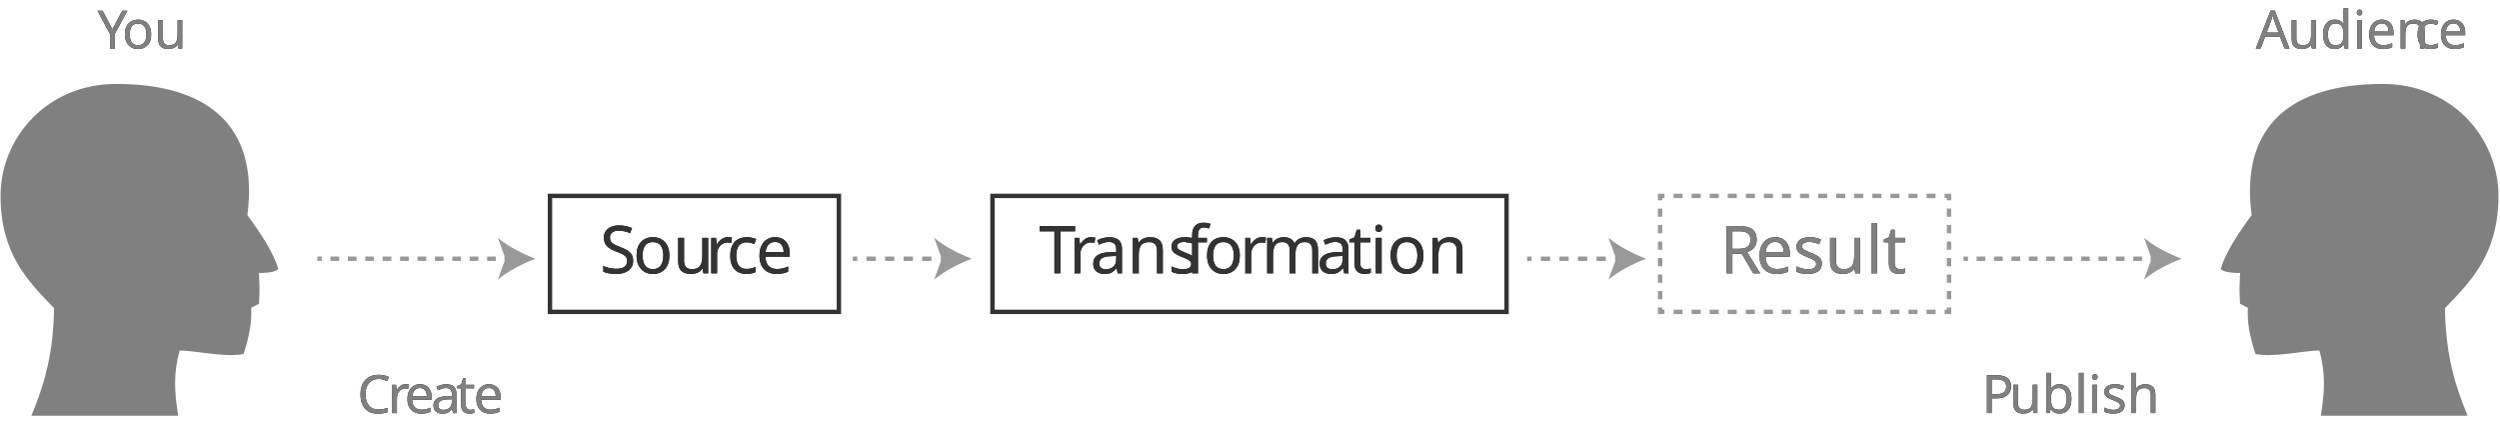
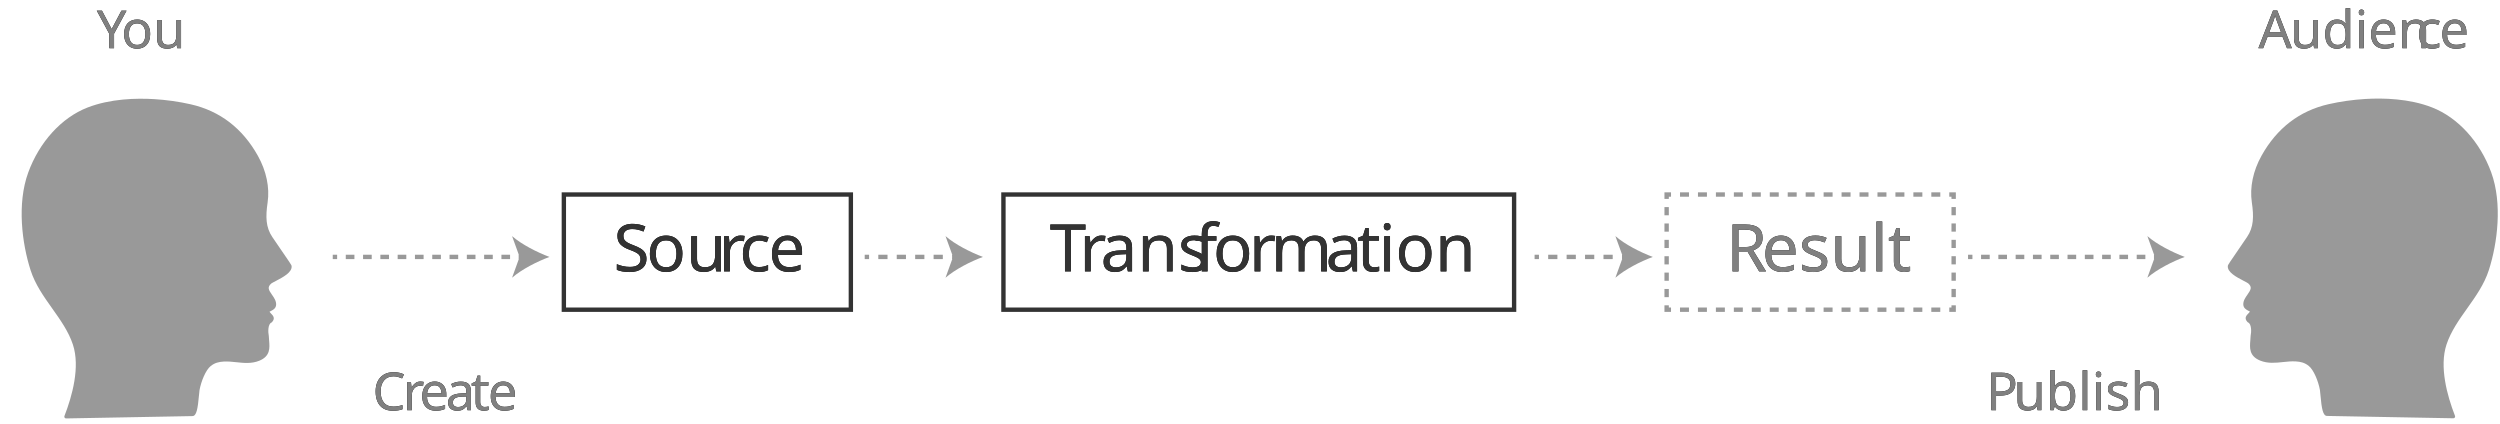
- <svg xmlns="http://www.w3.org/2000/svg" id="Layer_2" viewBox="0 0 1134 193.39">
+ <svg xmlns="http://www.w3.org/2000/svg" id="Layer_2" viewBox="0 0 1142 193.39">
  <defs>
-     <style>.cls-1{letter-spacing:0em;}.cls-2{letter-spacing:0em;}.cls-3,.cls-4,.cls-5{fill:gray;}.cls-3,.cls-5,.cls-6,.cls-7,.cls-8{font-family:MyriadPro-Regular, 'Myriad Pro';}.cls-3,.cls-7{font-size:24px;}.cls-9{letter-spacing:0em;}.cls-10{letter-spacing:0em;}.cls-11{fill:#999;}.cls-5,.cls-6,.cls-8{font-size:30px;}.cls-6{fill:#333;}.cls-12{stroke:#333;}.cls-12,.cls-13,.cls-14,.cls-15,.cls-16,.cls-17{fill:none;stroke-width:2px;}.cls-13,.cls-14,.cls-15,.cls-16,.cls-17{stroke:#999;}.cls-18{letter-spacing:.02em;}.cls-19{letter-spacing:-.01em;}.cls-20{letter-spacing:0em;}.cls-21{letter-spacing:0em;}.cls-22{letter-spacing:0em;}.cls-14{stroke-dasharray:0 0 4.1 4.1;}.cls-23{letter-spacing:0em;}.cls-24{letter-spacing:0em;}.cls-15{stroke-dasharray:0 0 4.21 4.21;}.cls-25{letter-spacing:-.05em;}.cls-26{letter-spacing:0em;}.cls-27{letter-spacing:-.08em;}.cls-28{letter-spacing:-.01em;}.cls-16{stroke-dasharray:0 0 3.74 3.74;}.cls-29{letter-spacing:0em;}.cls-30{letter-spacing:0em;}.cls-17{stroke-dasharray:0 0 3.95 3.95;}.cls-31{letter-spacing:-.01em;}</style>
+     <style>.cls-1{letter-spacing:0em;}.cls-2{letter-spacing:0em;}.cls-3,.cls-4{fill:gray;}.cls-3,.cls-4,.cls-5,.cls-6,.cls-7{font-family:MyriadPro-Regular, 'Myriad Pro';}.cls-3,.cls-6{font-size:24px;}.cls-8{letter-spacing:0em;}.cls-9{letter-spacing:0em;}.cls-10{fill:#999;}.cls-4,.cls-5,.cls-7{font-size:30px;}.cls-5{fill:#333;}.cls-11{stroke:#333;}.cls-11,.cls-12,.cls-13,.cls-14,.cls-15,.cls-16{fill:none;stroke-width:2px;}.cls-12,.cls-13,.cls-14,.cls-15,.cls-16{stroke:#999;}.cls-17{letter-spacing:.02em;}.cls-18{letter-spacing:-.01em;}.cls-19{letter-spacing:0em;}.cls-20{letter-spacing:0em;}.cls-21{letter-spacing:0em;}.cls-13{stroke-dasharray:0 0 4.1 4.1;}.cls-22{letter-spacing:0em;}.cls-23{letter-spacing:0em;}.cls-14{stroke-dasharray:0 0 4.21 4.21;}.cls-24{letter-spacing:-.05em;}.cls-25{letter-spacing:0em;}.cls-26{letter-spacing:-.08em;}.cls-27{letter-spacing:-.01em;}.cls-15{stroke-dasharray:0 0 3.74 3.74;}.cls-28{letter-spacing:0em;}.cls-29{letter-spacing:0em;}.cls-16{stroke-dasharray:0 0 3.95 3.95;}.cls-30{letter-spacing:-.01em;}</style>
  </defs>
  <g id="Layer_1-2">
-     <path class="cls-4" d="M14.25,188.57H80.87c-1.76-10.78-2.21-19.26,.62-29.54,6.26-.21,20.27,3.29,29.02,1.54,1.75-5.25,3.5-12.25,3.5-17.5v-3.5l3.5-1.75c.44-7,.22-8.02,0-14,1.75,0,7,0,8.75-1.75-1.75-7-8.53-17.06-14-24.5,5.47-41.56-19.25-59.5-59.5-59.5C21.25,38.07,.25,62.56,.25,88.82s12.25,38.5,24.28,50.97c-.32,19.38-3.69,32.98-10.28,48.78h0Z" />
-     <path class="cls-4" d="M1119.75,188.57c-6.59-15.8-9.96-29.4-10.28-48.78,12.03-12.47,24.28-24.72,24.28-50.97,0-26.25-21-50.75-52.5-50.75-40.25,0-64.97,17.94-59.5,59.5-5.47,7.44-12.25,17.5-14,24.5,1.75,1.75,7,1.75,8.75,1.75-.22,5.98-.44,7,0,14l3.5,1.75v3.5c0,5.25,1.75,12.25,3.5,17.5,8.75,1.75,22.75-1.75,29.02-1.54,2.83,10.29,2.38,18.77,.62,29.54h66.62s0,0,0,0Z" />
+     <path class="cls-10" d="M1138.02,78.83c-5.11-14.03-15.23-25.16-27.09-29.77-10.43-4.07-22.32-4.34-30.45-3.85-5.63,.34-11.43,1.16-16.77,2.38-13.31,3.03-23.62,10.95-30.64,23.53-3.86,6.91-5.44,14.46-4.44,21.27,.95,6.46,.91,11.38-2.22,15.93l-.56,.81c-8.1,11.75-8.13,11.94-8.17,12.26-.42,2.92,3.99,5.22,7.21,6.89,.93,.48,1.74,.9,2.06,1.14,1.95,1.72,1.24,2.94-.3,5.14-.93,1.32-1.98,2.82-1.91,4.56,.06,1.65,1.4,2.36,2.28,2.82,.27,.14,.67,.35,.73,.37,0,0-.04,.18-.43,.59l-.14,.14c-1.03,1.05-2.19,2.23-.55,4.04,.08,.08,.17,.15,.27,.2,1.62,.7,1.59,4.29,1.19,6.12-.02,.7-.08,1.4-.14,2.09-.29,3.37-.62,7.18,4.56,9.25,3.46,1.39,6.98,1.01,10.39,.65,1.88-.2,3.83-.41,5.7-.3,.03,0,.06,0,.09,0,2.19,.14,4.04,.54,5.93,2.04,2.29,1.82,4.4,7.03,5.12,11.02,.07,.39,.14,1.16,.22,2.12,.58,6.57,1.18,9.7,3.01,9.73l57.72,1.07h.01c.26,0,.51-.13,.66-.34,.15-.22,.19-.5,.09-.75-3.62-9.29-7.23-22.49-3.88-32.62,2-6.03,5.79-11.37,9.46-16.53,3.83-5.38,7.78-10.94,9.87-17.44,3.93-12.22,6.28-30.35,1.11-44.58h0Z" />
    <g>
-       <text class="cls-7" transform="translate(1023.62 22.02)">
-         <tspan class="cls-19" x="0" y="0">A</tspan>
+       <text class="cls-6" transform="translate(1031.62 22.02)">
+         <tspan class="cls-18" x="0" y="0">A</tspan>
        <tspan class="cls-1" x="14.4" y="0">udien</tspan>
-         <tspan class="cls-20" x="72.12" y="0">c</tspan>
+         <tspan class="cls-19" x="72.12" y="0">c</tspan>
        <tspan x="82.73" y="0">e</tspan>
      </text>
-       <text class="cls-3" transform="translate(1023.62 22.02)">
-         <tspan class="cls-19" x="0" y="0">A</tspan>
+       <text class="cls-3" transform="translate(1031.62 22.02)">
+         <tspan class="cls-18" x="0" y="0">A</tspan>
        <tspan class="cls-1" x="14.4" y="0">udien</tspan>
-         <tspan class="cls-20" x="72.12" y="0">c</tspan>
+         <tspan class="cls-19" x="72.12" y="0">c</tspan>
        <tspan x="82.73" y="0">e</tspan>
      </text>
    </g>
+     <path class="cls-10" d="M12.87,78.88c-5.17,14.23-2.82,32.36,1.11,44.58,2.09,6.49,6.04,12.06,9.87,17.44,3.67,5.16,7.47,10.5,9.46,16.53,3.34,10.14-.27,23.34-3.88,32.62-.1,.25-.06,.53,.09,.75,.15,.22,.4,.34,.66,.34h.01l57.72-1.07c1.83-.03,2.43-3.17,3.01-9.73,.09-.96,.15-1.73,.22-2.12,.72-3.99,2.82-9.2,5.12-11.02,1.88-1.5,3.73-1.9,5.93-2.04,.03,0,.06,0,.09,0,1.87-.11,3.82,.1,5.7,.3,3.4,.37,6.92,.74,10.39-.65,5.18-2.07,4.85-5.89,4.56-9.25-.06-.69-.12-1.39-.14-2.09-.39-1.83-.42-5.42,1.19-6.12,.1-.05,.2-.11,.27-.2,1.64-1.8,.48-2.99-.55-4.04l-.14-.14c-.4-.41-.43-.58-.43-.59,.06-.02,.46-.23,.73-.37,.88-.46,2.21-1.17,2.28-2.82,.07-1.74-.98-3.24-1.91-4.56-1.54-2.2-2.25-3.42-.3-5.14,.33-.24,1.13-.66,2.06-1.14,3.22-1.68,7.63-3.97,7.21-6.89-.04-.32-.07-.52-8.17-12.26l-.56-.81c-3.13-4.54-3.17-9.46-2.22-15.93,1-6.81-.58-14.36-4.44-21.27-7.02-12.58-17.33-20.49-30.64-23.53-5.33-1.22-11.13-2.04-16.77-2.38-8.13-.49-20.01-.22-30.45,3.85-11.85,4.61-21.98,15.74-27.09,29.77h0Z" />
    <g>
-       <text class="cls-7" transform="translate(44.22 22.02)">
-         <tspan class="cls-27" x="0" y="0">Y</tspan>
+       <text class="cls-6" transform="translate(44.22 22.02)">
+         <tspan class="cls-26" x="0" y="0">Y</tspan>
        <tspan x="11.16" y="0">ou</tspan>
      </text>
      <text class="cls-3" transform="translate(44.22 22.02)">
-         <tspan class="cls-27" x="0" y="0">Y</tspan>
+         <tspan class="cls-26" x="0" y="0">Y</tspan>
        <tspan x="11.16" y="0">ou</tspan>
      </text>
    </g>
  </g>
  <g id="Transformation">
    <g>
-       <text class="cls-8" transform="translate(272.24 123.97)">
-         <tspan class="cls-22" x="0" y="0">S</tspan>
+       <text class="cls-7" transform="translate(280.24 123.97)">
+         <tspan class="cls-21" x="0" y="0">S</tspan>
        <tspan x="14.97" y="0">ou</tspan>
-         <tspan class="cls-29" x="47.97" y="0">r</tspan>
-         <tspan class="cls-21" x="57.48" y="0">c</tspan>
+         <tspan class="cls-28" x="47.97" y="0">r</tspan>
+         <tspan class="cls-20" x="57.48" y="0">c</tspan>
        <tspan x="70.74" y="0">e</tspan>
      </text>
-       <text class="cls-6" transform="translate(272.24 123.97)">
-         <tspan class="cls-22" x="0" y="0">S</tspan>
+       <text class="cls-5" transform="translate(280.24 123.97)">
+         <tspan class="cls-21" x="0" y="0">S</tspan>
        <tspan x="14.97" y="0">ou</tspan>
-         <tspan class="cls-29" x="47.97" y="0">r</tspan>
-         <tspan class="cls-21" x="57.48" y="0">c</tspan>
+         <tspan class="cls-28" x="47.97" y="0">r</tspan>
+         <tspan class="cls-20" x="57.48" y="0">c</tspan>
        <tspan x="70.74" y="0">e</tspan>
      </text>
-       <rect class="cls-12" x="249.57" y="88.86" width="131.1" height="52.61" />
+       <rect class="cls-11" x="257.57" y="88.86" width="131.1" height="52.61" />
    </g>
    <g>
-       <text class="cls-8" transform="translate(780.52 123.97)">
-         <tspan class="cls-10" x="0" y="0">R</tspan>
+       <text class="cls-7" transform="translate(788.52 123.97)">
+         <tspan class="cls-9" x="0" y="0">R</tspan>
        <tspan x="16.26" y="0">esult</tspan>
      </text>
-       <text class="cls-5" transform="translate(780.52 123.97)">
-         <tspan class="cls-10" x="0" y="0">R</tspan>
+       <text class="cls-4" transform="translate(788.52 123.97)">
+         <tspan class="cls-9" x="0" y="0">R</tspan>
        <tspan x="16.26" y="0">esult</tspan>
      </text>
      <g>
-         <polyline class="cls-13" points="753.32 139.47 753.32 141.47 755.32 141.47" />
-         <line class="cls-14" x1="759.42" y1="141.47" x2="880.38" y2="141.47" />
-         <polyline class="cls-13" points="882.43 141.47 884.43 141.47 884.43 139.47" />
-         <line class="cls-16" x1="884.43" y1="135.73" x2="884.43" y2="92.73" />
-         <polyline class="cls-13" points="884.43 90.86 884.43 88.86 882.43 88.86" />
-         <line class="cls-14" x1="878.33" y1="88.86" x2="757.37" y2="88.86" />
-         <polyline class="cls-13" points="755.32 88.86 753.32 88.86 753.32 90.86" />
-         <line class="cls-16" x1="753.32" y1="94.6" x2="753.32" y2="137.6" />
+         <polyline class="cls-12" points="761.32 139.47 761.32 141.47 763.32 141.47" />
+         <line class="cls-13" x1="767.42" y1="141.47" x2="888.38" y2="141.47" />
+         <polyline class="cls-12" points="890.43 141.47 892.43 141.47 892.43 139.47" />
+         <line class="cls-15" x1="892.43" y1="135.73" x2="892.43" y2="92.73" />
+         <polyline class="cls-12" points="892.43 90.86 892.43 88.86 890.43 88.86" />
+         <line class="cls-13" x1="886.33" y1="88.86" x2="765.37" y2="88.86" />
+         <polyline class="cls-12" points="763.32 88.86 761.32 88.86 761.32 90.86" />
+         <line class="cls-15" x1="761.32" y1="94.6" x2="761.32" y2="137.6" />
      </g>
    </g>
    <g>
-       <text class="cls-8" transform="translate(471.5 123.97)">
-         <tspan class="cls-25" x="0" y="0">T</tspan>
-         <tspan class="cls-30" x="13.56" y="0">r</tspan>
+       <text class="cls-7" transform="translate(479.5 123.97)">
+         <tspan class="cls-24" x="0" y="0">T</tspan>
+         <tspan class="cls-29" x="13.56" y="0">r</tspan>
        <tspan x="23.22" y="0">ans</tspan>
-         <tspan class="cls-31" x="66.21" y="0">f</tspan>
+         <tspan class="cls-30" x="66.21" y="0">f</tspan>
        <tspan x="74.58" y="0">o</tspan>
-         <tspan class="cls-10" x="91.05" y="0">r</tspan>
+         <tspan class="cls-9" x="91.05" y="0">r</tspan>
        <tspan x="100.98" y="0">m</tspan>
-         <tspan class="cls-23" x="126" y="0">a</tspan>
+         <tspan class="cls-22" x="126" y="0">a</tspan>
        <tspan x="140.34" y="0">t</tspan>
-         <tspan class="cls-18" x="150.27" y="0">i</tspan>
+         <tspan class="cls-17" x="150.27" y="0">i</tspan>
        <tspan x="157.89" y="0">on</tspan>
      </text>
-       <text class="cls-6" transform="translate(471.5 123.97)">
-         <tspan class="cls-25" x="0" y="0">T</tspan>
-         <tspan class="cls-30" x="13.56" y="0">r</tspan>
+       <text class="cls-5" transform="translate(479.5 123.97)">
+         <tspan class="cls-24" x="0" y="0">T</tspan>
+         <tspan class="cls-29" x="13.56" y="0">r</tspan>
        <tspan x="23.22" y="0">ans</tspan>
-         <tspan class="cls-31" x="66.21" y="0">f</tspan>
+         <tspan class="cls-30" x="66.21" y="0">f</tspan>
        <tspan x="74.58" y="0">o</tspan>
-         <tspan class="cls-10" x="91.05" y="0">r</tspan>
+         <tspan class="cls-9" x="91.05" y="0">r</tspan>
        <tspan x="100.98" y="0">m</tspan>
-         <tspan class="cls-23" x="126" y="0">a</tspan>
+         <tspan class="cls-22" x="126" y="0">a</tspan>
        <tspan x="140.34" y="0">t</tspan>
-         <tspan class="cls-18" x="150.27" y="0">i</tspan>
+         <tspan class="cls-17" x="150.27" y="0">i</tspan>
        <tspan x="157.89" y="0">on</tspan>
      </text>
-       <rect class="cls-12" x="450.37" y="88.86" width="233.27" height="52.61" />
+       <rect class="cls-11" x="458.37" y="88.86" width="233.27" height="52.61" />
    </g>
    <g>
-       <line class="cls-13" x1="387" y1="117.36" x2="389" y2="117.36" />
-       <line class="cls-15" x1="393.21" y1="117.36" x2="424.82" y2="117.36" />
-       <line class="cls-13" x1="426.93" y1="117.36" x2="428.93" y2="117.36" />
-       <path class="cls-11" d="M441,117.36c-5.68,2.11-12.73,5.7-17.09,9.51l3.44-9.51-3.44-9.51c4.37,3.81,11.42,7.4,17.09,9.51Z" />
+       <line class="cls-12" x1="395" y1="117.36" x2="397" y2="117.36" />
+       <line class="cls-14" x1="401.21" y1="117.36" x2="432.82" y2="117.36" />
+       <line class="cls-12" x1="434.93" y1="117.36" x2="436.93" y2="117.36" />
+       <path class="cls-10" d="M449,117.36c-5.68,2.11-12.73,5.7-17.09,9.51l3.44-9.51-3.44-9.51c4.37,3.81,11.42,7.4,17.09,9.51Z" />
    </g>
    <g>
-       <line class="cls-13" x1="693" y1="117.36" x2="695" y2="117.36" />
-       <line class="cls-15" x1="699.21" y1="117.36" x2="730.82" y2="117.36" />
-       <line class="cls-13" x1="732.93" y1="117.36" x2="734.93" y2="117.36" />
-       <path class="cls-11" d="M747,117.36c-5.68,2.11-12.73,5.7-17.09,9.51l3.44-9.51-3.44-9.51c4.37,3.81,11.42,7.4,17.09,9.51Z" />
+       <line class="cls-12" x1="701" y1="117.36" x2="703" y2="117.36" />
+       <line class="cls-14" x1="707.21" y1="117.36" x2="738.82" y2="117.36" />
+       <line class="cls-12" x1="740.93" y1="117.36" x2="742.93" y2="117.36" />
+       <path class="cls-10" d="M755,117.36c-5.68,2.11-12.73,5.7-17.09,9.51l3.44-9.51-3.44-9.51c4.37,3.81,11.42,7.4,17.09,9.51Z" />
    </g>
    <g>
-       <line class="cls-13" x1="144" y1="117.36" x2="146" y2="117.36" />
-       <line class="cls-17" x1="149.95" y1="117.36" x2="226.96" y2="117.36" />
-       <line class="cls-13" x1="228.93" y1="117.36" x2="230.93" y2="117.36" />
-       <path class="cls-11" d="M243,117.36c-5.68,2.11-12.73,5.7-17.09,9.51l3.44-9.51-3.44-9.51c4.37,3.81,11.42,7.4,17.09,9.51Z" />
+       <line class="cls-12" x1="152" y1="117.36" x2="154" y2="117.36" />
+       <line class="cls-16" x1="157.95" y1="117.36" x2="234.96" y2="117.36" />
+       <line class="cls-12" x1="236.93" y1="117.36" x2="238.93" y2="117.36" />
+       <path class="cls-10" d="M251,117.36c-5.68,2.11-12.73,5.7-17.09,9.51l3.44-9.51-3.44-9.51c4.37,3.81,11.42,7.4,17.09,9.51Z" />
    </g>
    <g>
-       <line class="cls-13" x1="891" y1="117.36" x2="893" y2="117.36" />
-       <line class="cls-17" x1="896.95" y1="117.36" x2="973.96" y2="117.36" />
-       <line class="cls-13" x1="975.93" y1="117.36" x2="977.93" y2="117.36" />
-       <path class="cls-11" d="M990,117.36c-5.68,2.11-12.73,5.7-17.09,9.51l3.44-9.51-3.44-9.51c4.37,3.81,11.42,7.4,17.09,9.51Z" />
+       <line class="cls-12" x1="899" y1="117.36" x2="901" y2="117.36" />
+       <line class="cls-16" x1="904.95" y1="117.36" x2="981.96" y2="117.36" />
+       <line class="cls-12" x1="983.93" y1="117.36" x2="985.93" y2="117.36" />
+       <path class="cls-10" d="M998,117.36c-5.68,2.11-12.73,5.7-17.09,9.51l3.44-9.51-3.44-9.51c4.37,3.81,11.42,7.4,17.09,9.51Z" />
    </g>
    <g>
-       <text class="cls-7" transform="translate(899.3 187.37)">
-         <tspan class="cls-28" x="0" y="0">P</tspan>
+       <text class="cls-6" transform="translate(907.3 187.37)">
+         <tspan class="cls-27" x="0" y="0">P</tspan>
        <tspan x="12.41" y="0">ublish</tspan>
      </text>
-       <text class="cls-3" transform="translate(899.3 187.37)">
-         <tspan class="cls-28" x="0" y="0">P</tspan>
+       <text class="cls-3" transform="translate(907.3 187.37)">
+         <tspan class="cls-27" x="0" y="0">P</tspan>
        <tspan x="12.41" y="0">ublish</tspan>
      </text>
    </g>
    <g>
-       <text class="cls-7" transform="translate(162.11 187.39)">
+       <text class="cls-6" transform="translate(170.11 187.39)">
        <tspan class="cls-2" x="0" y="0">C</tspan>
-         <tspan class="cls-26" x="13.85" y="0">r</tspan>
+         <tspan class="cls-25" x="13.85" y="0">r</tspan>
        <tspan x="21.46" y="0">e</tspan>
-         <tspan class="cls-24" x="33.48" y="0">a</tspan>
-         <tspan class="cls-9" x="44.95" y="0">t</tspan>
+         <tspan class="cls-23" x="33.48" y="0">a</tspan>
+         <tspan class="cls-8" x="44.95" y="0">t</tspan>
        <tspan class="cls-1" x="52.75" y="0">e</tspan>
      </text>
-       <text class="cls-3" transform="translate(162.11 187.39)">
+       <text class="cls-3" transform="translate(170.11 187.39)">
        <tspan class="cls-2" x="0" y="0">C</tspan>
-         <tspan class="cls-26" x="13.85" y="0">r</tspan>
+         <tspan class="cls-25" x="13.85" y="0">r</tspan>
        <tspan x="21.46" y="0">e</tspan>
-         <tspan class="cls-24" x="33.48" y="0">a</tspan>
-         <tspan class="cls-9" x="44.95" y="0">t</tspan>
+         <tspan class="cls-23" x="33.48" y="0">a</tspan>
+         <tspan class="cls-8" x="44.95" y="0">t</tspan>
        <tspan class="cls-1" x="52.75" y="0">e</tspan>
      </text>
    </g>
  </g>
</svg>
